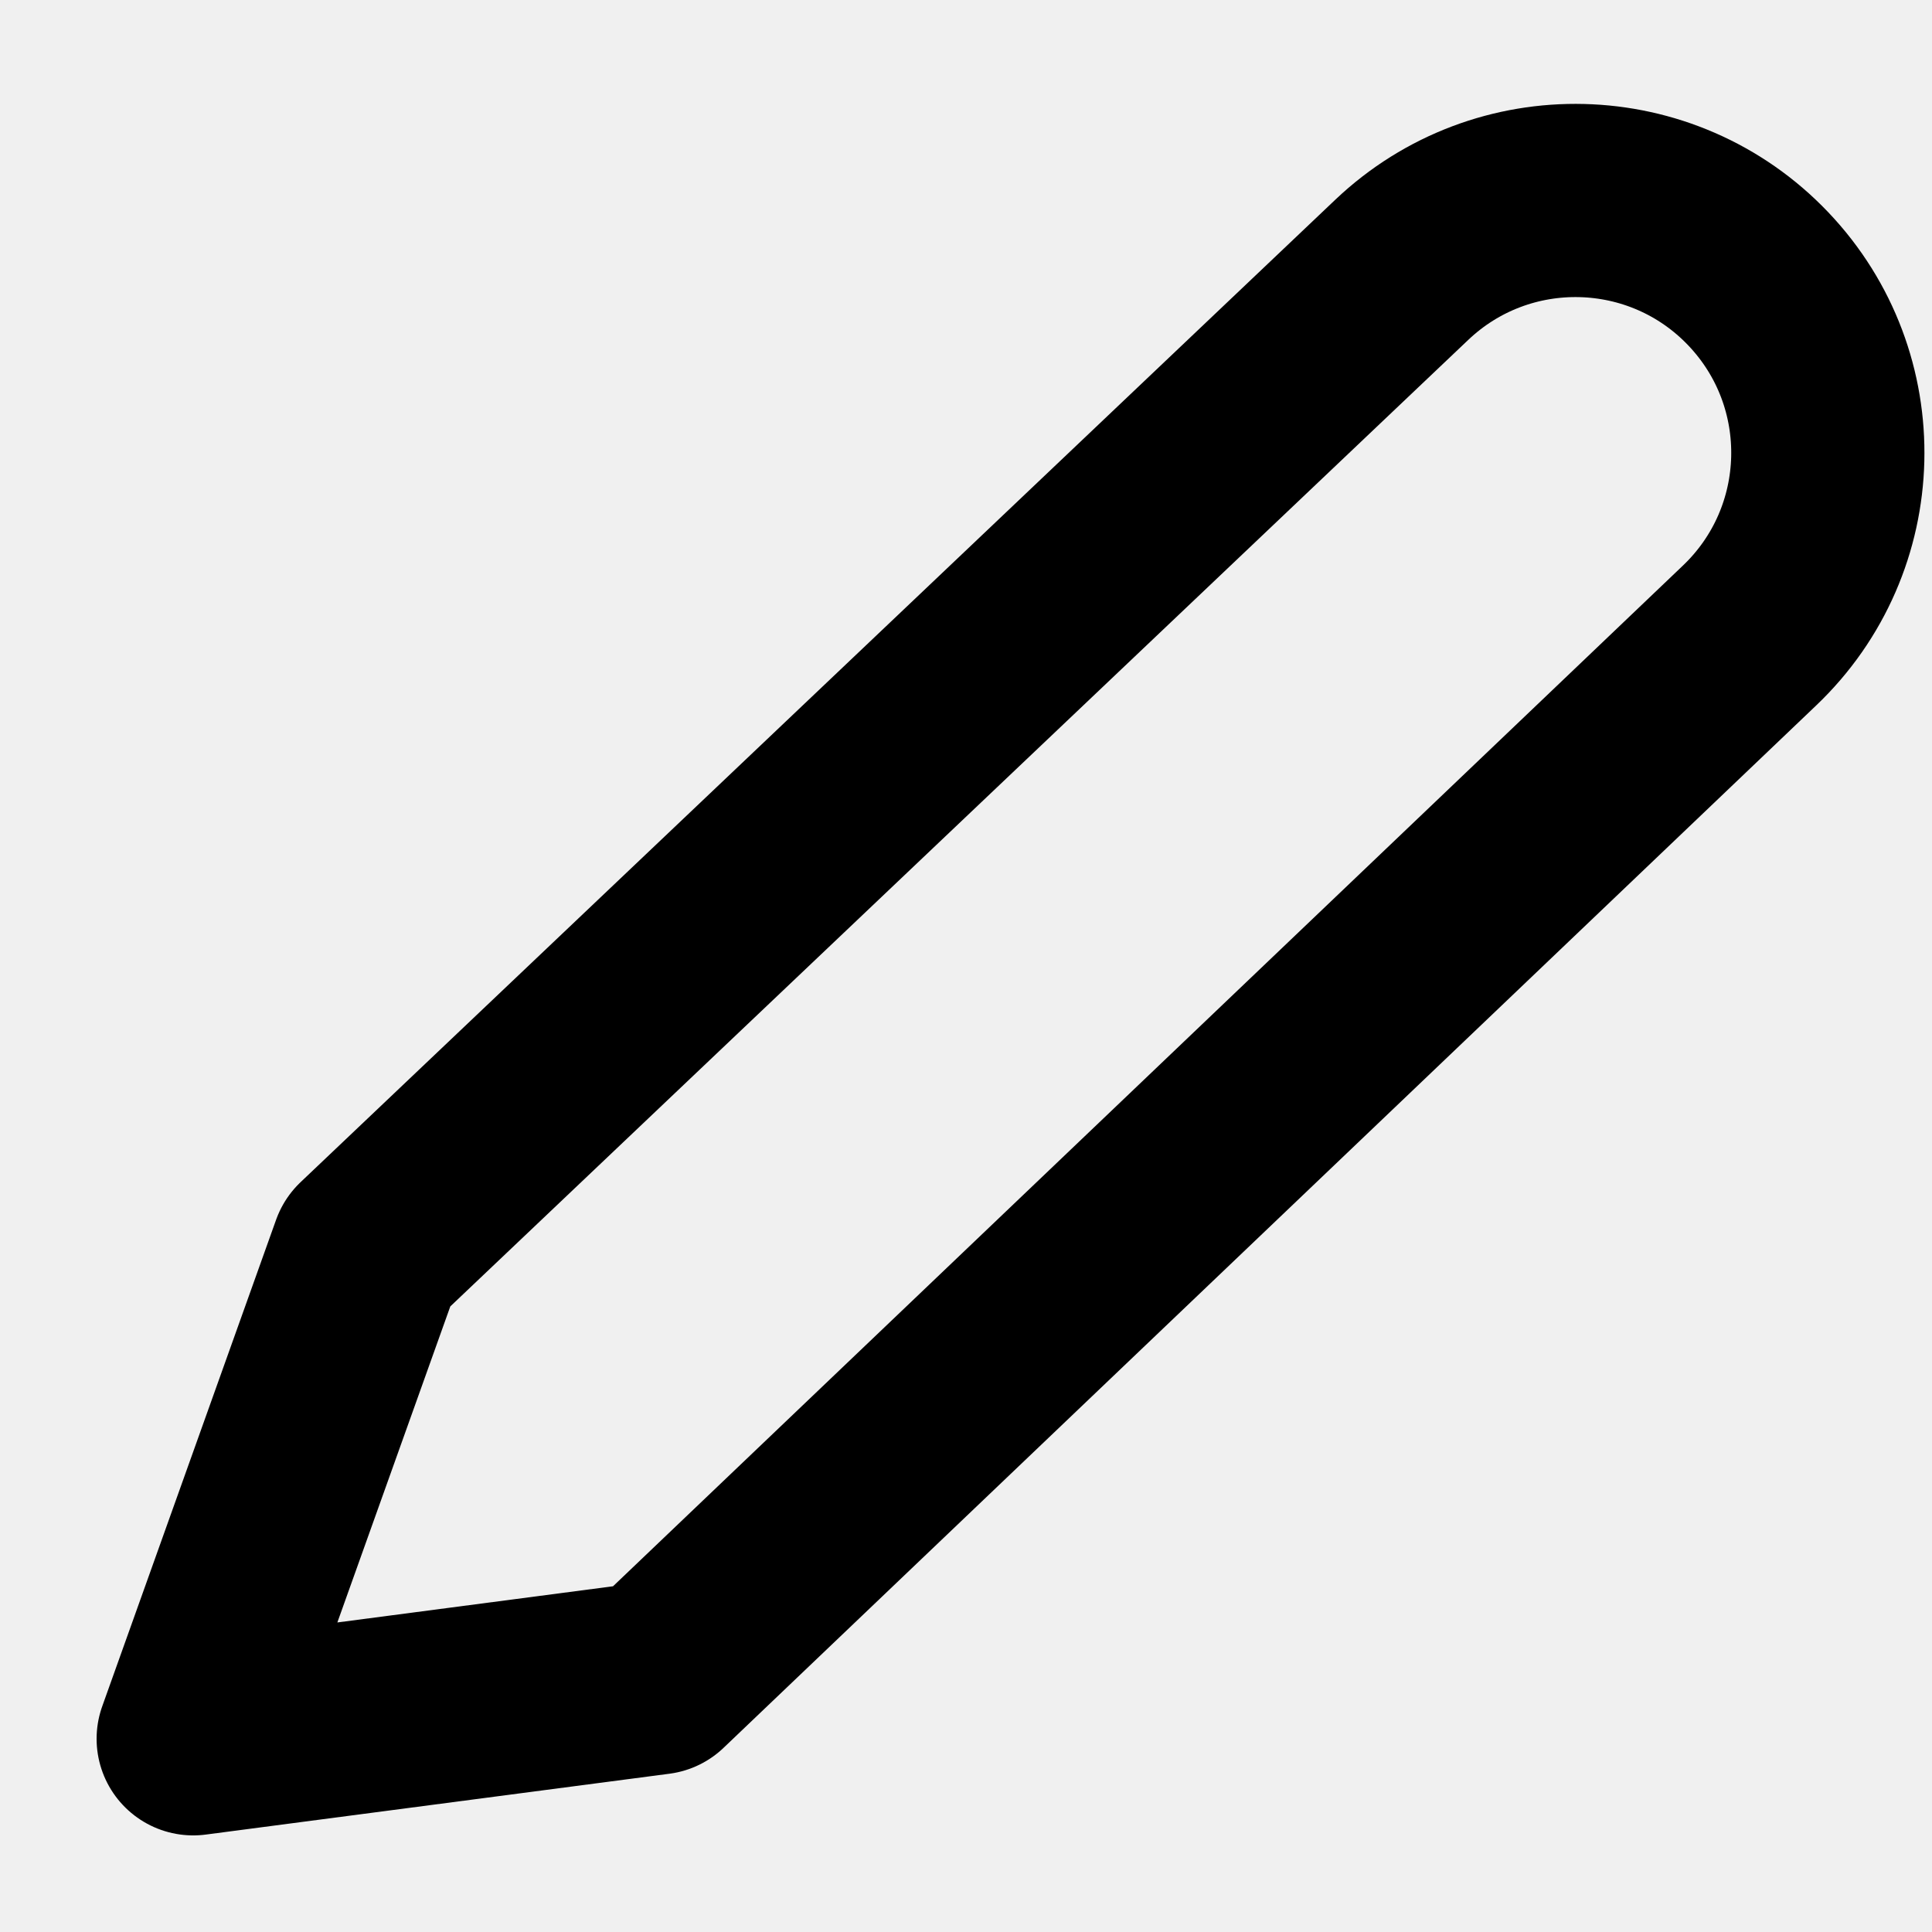
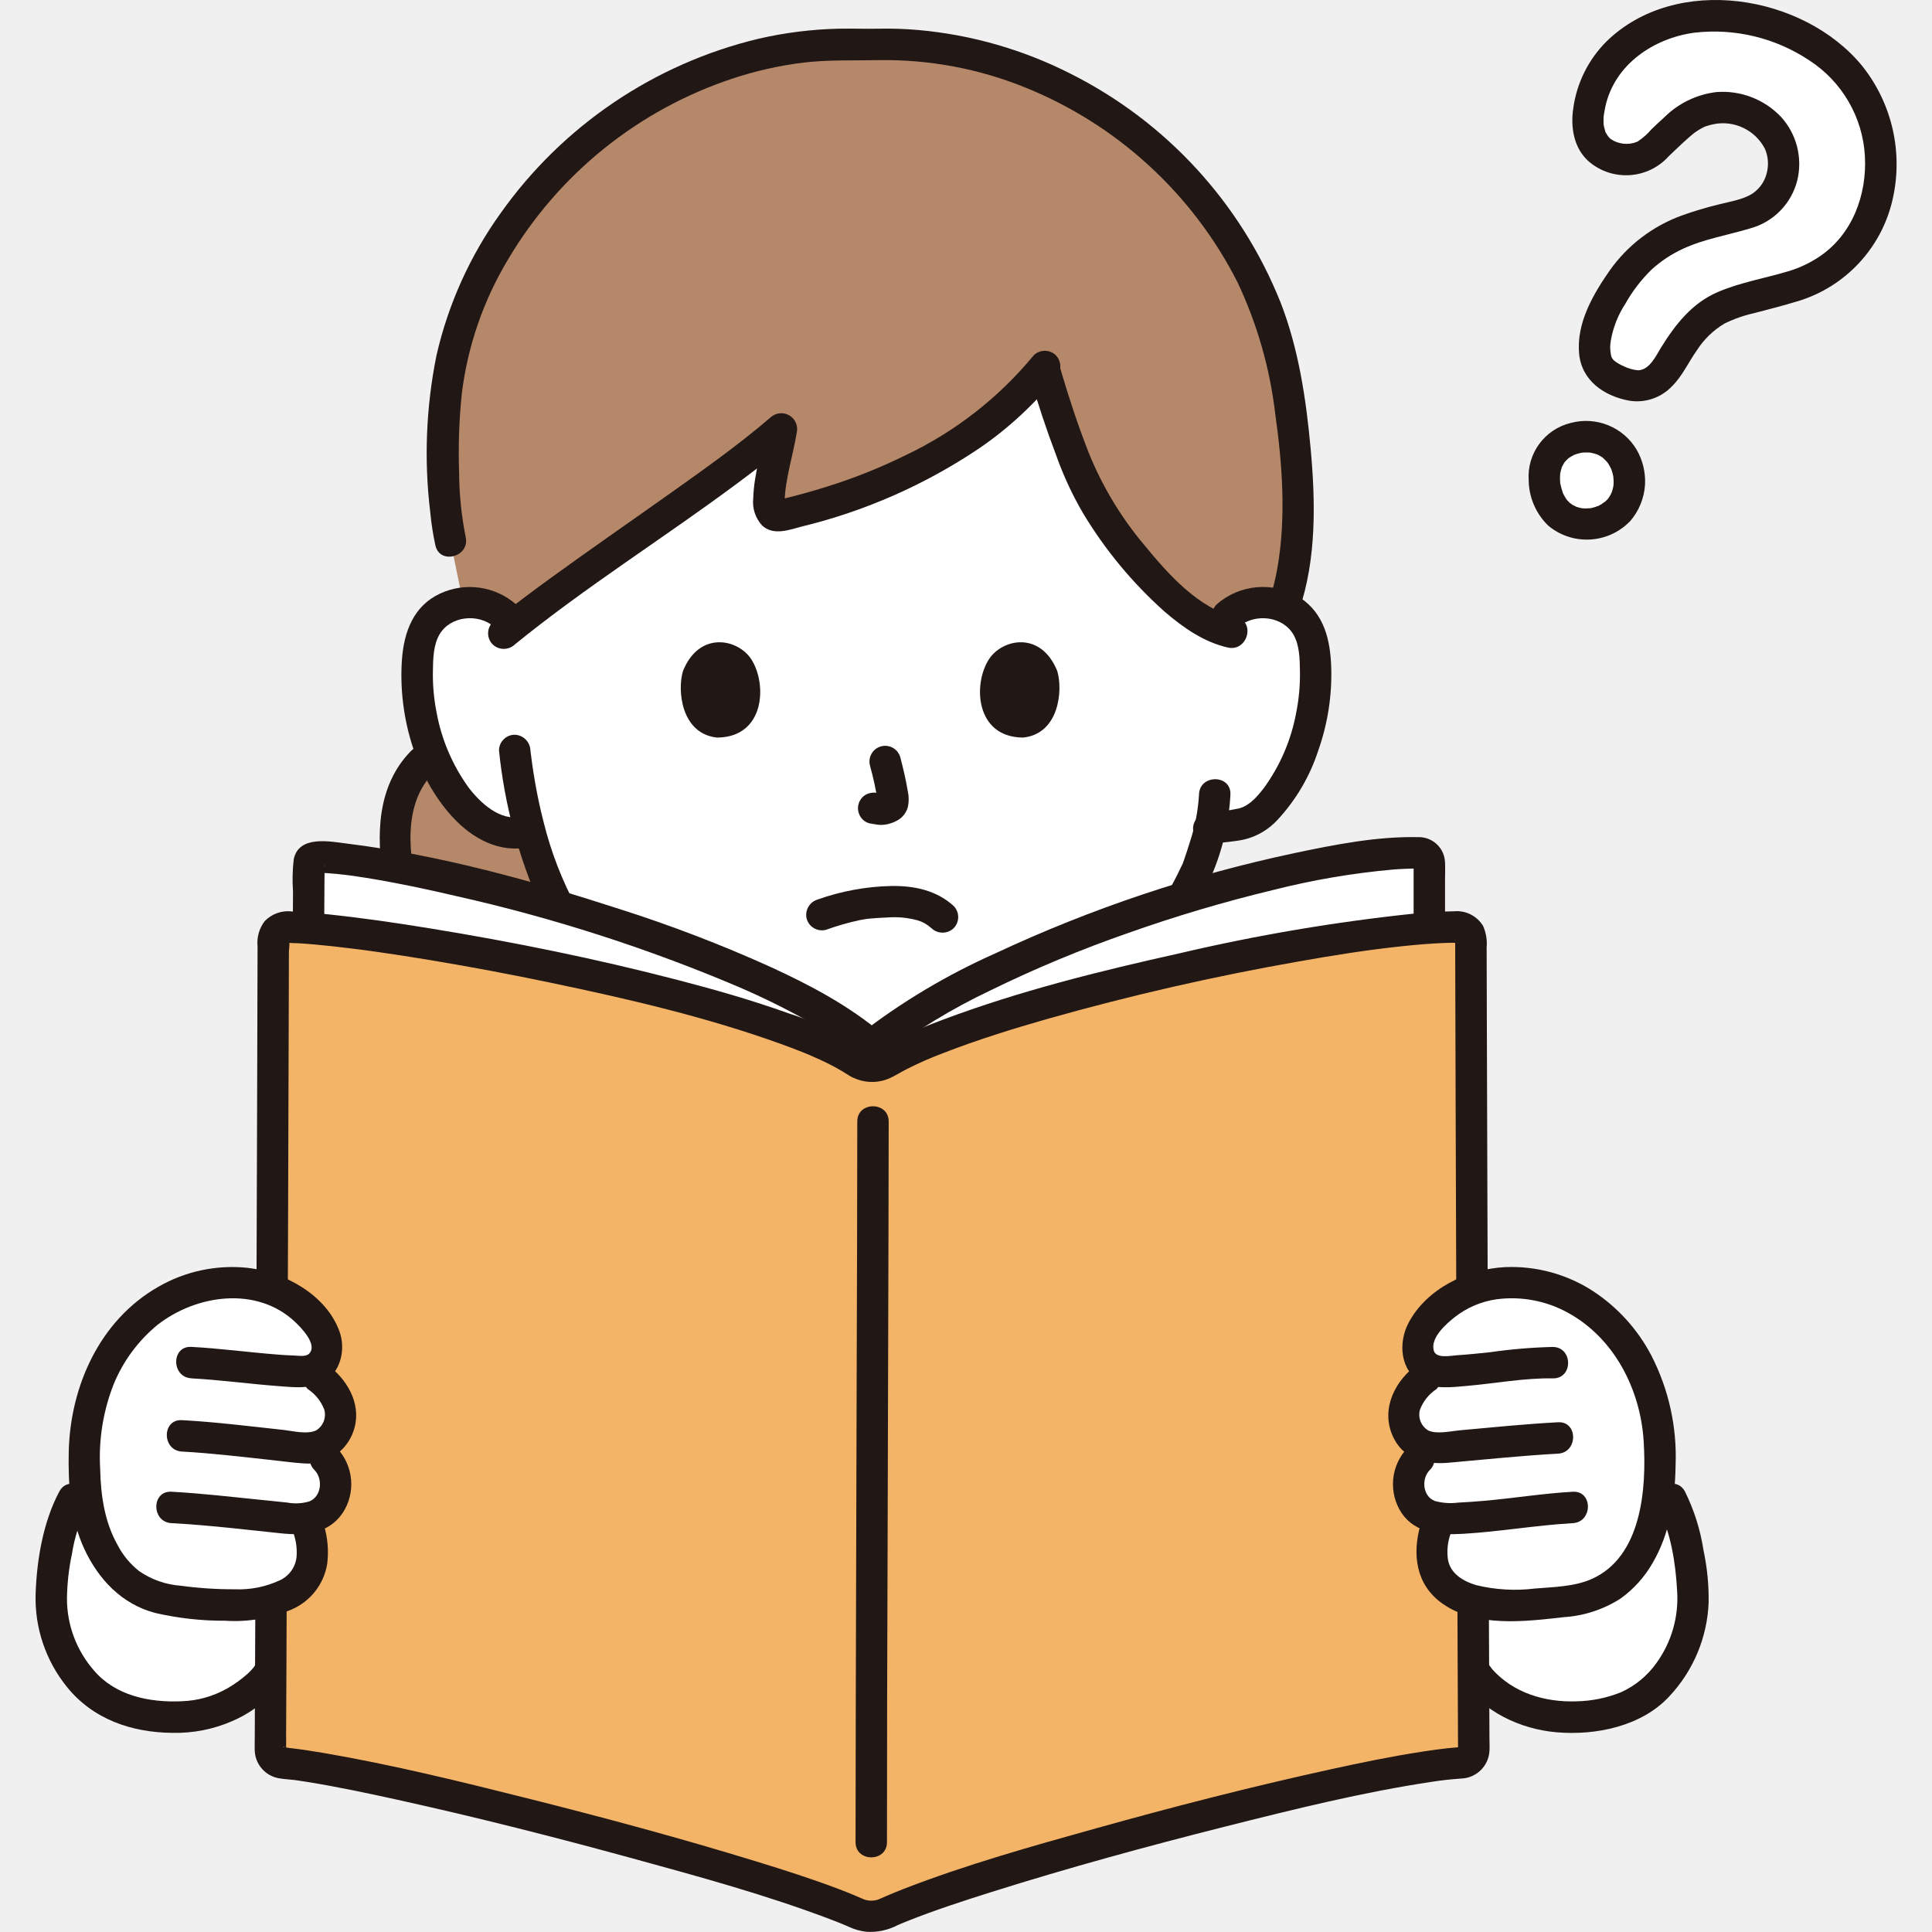
- <svg xmlns="http://www.w3.org/2000/svg" width="800px" height="800px" viewBox="0 0 20 20" fill="none">
-   <path stroke="#000000" stroke-linecap="round" stroke-linejoin="round" stroke-width="2" d="M3.8 12.963L2 18l4.8-.63L18.11 6.58a2.612 2.612 0 00-3.601-3.785L3.8 12.963z" />
+ <svg xmlns="http://www.w3.org/2000/svg" width="800px" height="800px" viewBox="-5.43 0 295.171 295.171">
+   <defs>
+     <style>.a{fill:#ffffff;}.b{fill:#b5886a;}.c{fill:#211715;}.d{fill:#f4b467;}</style>
+   </defs>
+   <path class="a" d="M113.95,165.986c-10.294-1.459-19.747-8.015-27.549-17.353a56.387,56.387,0,0,1-10.908-21.7l-.615.153c-3.282.821-5.866-.831-7.695-2.29a20.917,20.917,0,0,1-5.409-7.1,32.912,32.912,0,0,1-3.356-17.446,10.979,10.979,0,0,1,1.15-4.418,7.765,7.765,0,0,1,5.585-3.713,8.226,8.226,0,0,1,6.582,1.926s4.321-43.035,54.4-43.035S182.14,94.05,182.14,94.05a8.226,8.226,0,0,1,6.582-1.926,7.765,7.765,0,0,1,5.585,3.713,10.979,10.979,0,0,1,1.15,4.418A32.912,32.912,0,0,1,192.1,117.7a20.917,20.917,0,0,1-5.409,7.1c-1.787,1.425-4.92,1.425-7.283,1.764-.576,2.453-1.342,4.586-1.686,5.631-2.125,5.768-15.341,28.21-31,31.69Z" />
+   <path class="b" d="M55.839,121.725q.228-.7.525-1.377a12.394,12.394,0,0,1,4.267-5.21q.516,1.3,1.143,2.563a20.917,20.917,0,0,0,5.409,7.1c1.829,1.459,4.413,3.111,7.695,2.29,0,0,.215-.053.614-.156a56.387,56.387,0,0,0,10.909,21.7q1.746,2.09,3.6,3.986c-2.035,5.774-7.226,11.336-12.5,14.507-4.122,2.477-8.365,4.115-13.512,3.5-.931-.111-1.909-.168-2.343-1-.626-1.2,1.34-3.4,2.458-5.554,1.327-2.552.529-6.68-.417-9.4a60.707,60.707,0,0,0-3.843-7.714,44.584,44.584,0,0,1-4.658-15.2A23.584,23.584,0,0,1,55.839,121.725Z" />
+   <path class="b" d="M191.642,62.107c1.428,9.757,2.233,23.436-1.555,32.173a6.908,6.908,0,0,0-1.365-.342,8.13,8.13,0,0,0-7.038,2.378c-8.189-2.6-17-14.694-20.179-20.129-2.345-4.015-5.536-13.2-7.468-20-9.162,11.519-24.316,18.9-40.127,22.563-3.787.918-.781-8.012.065-13.262C104.134,73.947,84.111,86.817,72.987,95.6a7.834,7.834,0,0,0-7.661-3.5C64.393,87.536,63.4,82.7,63.4,82.7c-1.409-6.087-1.6-19.133-.045-26.758C69.08,27.666,97.335,5.225,126.966,6.864c29.63-1.639,57.885,20.8,63.606,49.073C190.928,57.693,191.3,59.789,191.642,62.107Z" />
+   <path class="c" d="M57.361,114.737c-5.23,5.315-5.347,13-4.166,19.92a46.54,46.54,0,0,0,3.21,10.625c1.362,3.155,3.333,6.014,4.647,9.183.947,2.286,1.956,5.617,1.1,8.065-.888,2.541-3.834,4.751-2.824,7.735,1.164,3.436,6.422,3.08,9.266,2.717a25.088,25.088,0,0,0,9.051-3.166,32.417,32.417,0,0,0,14.616-16.41,2.421,2.421,0,0,0-1.676-2.952,2.454,2.454,0,0,0-2.953,1.676c-1.919,5.131-6.113,9.592-10.679,12.509a24.294,24.294,0,0,1-7.232,3.286,14.957,14.957,0,0,1-3.794.428,13.861,13.861,0,0,1-1.942-.127c.05.008-.767-.092-.72-.144a.915.915,0,0,1,.615.972q-.028.548.081,0A33.259,33.259,0,0,0,65.774,166a10.054,10.054,0,0,0,1.365-4.179A18.57,18.57,0,0,0,66,154.038a65.686,65.686,0,0,0-4.086-8.288,41.89,41.89,0,0,1-3.327-8.8c-1.544-6-2.608-13.967,2.169-18.822,2.169-2.2-1.223-5.6-3.394-3.394Z" />
+   <path class="c" d="M183.837,95.747c2.466-2.106,6.779-1.634,8.4,1.3.886,1.608.907,3.654.937,5.444a29.547,29.547,0,0,1-.589,6.487,28.205,28.205,0,0,1-4.858,11.329c-.977,1.282-2.171,2.722-3.773,3.178a40.7,40.7,0,0,1-5.348.789,2.416,2.416,0,0,0-1.677,2.952,2.464,2.464,0,0,0,2.953,1.677c1.666-.241,3.363-.295,5-.7a10.169,10.169,0,0,0,4.884-2.961A28.566,28.566,0,0,0,196,114.588a34.873,34.873,0,0,0,1.957-12.544c-.127-4.222-1.04-8.259-4.757-10.729a10.684,10.684,0,0,0-12.761,1.038,2.42,2.42,0,0,0,0,3.394,2.45,2.45,0,0,0,3.394,0Z" />
+   <path class="c" d="M177.758,121.365a28.381,28.381,0,0,1-1.412,7.324c-.255.835-.53,1.664-.811,2.491-.068.2-.138.4-.208.594-.254.721.119-.224-.092.23a64.631,64.631,0,0,1-3.691,6.808,67.459,67.459,0,0,1-14.677,17.222,27.062,27.062,0,0,1-10.783,5.537c-3.009.691-1.736,5.32,1.276,4.628,8.213-1.887,15.043-7.907,20.4-14.134a74.159,74.159,0,0,0,11.462-17.293,36.094,36.094,0,0,0,3.333-13.407c.1-3.09-4.7-3.086-4.8,0Z" />
+   <path class="c" d="M73.432,92.353A10.757,10.757,0,0,0,61.8,90.688c-4.046,1.884-5.5,5.824-5.815,10.014-.62,8.357,1.955,17.832,7.7,24.094,3.057,3.334,7.234,5.62,11.835,4.609,3.016-.663,1.74-5.292-1.276-4.629-3.259.716-6.273-2.083-8.09-4.468a28.308,28.308,0,0,1-4.9-11.55,29.532,29.532,0,0,1-.545-6.266c.03-1.839.059-3.97,1.027-5.594,1.678-2.818,5.9-3.212,8.308-1.151a2.463,2.463,0,0,0,3.394,0,2.421,2.421,0,0,0,0-3.394Z" />
+   <path class="c" d="M70.806,114.657a78.036,78.036,0,0,0,6.365,23.86,58.211,58.211,0,0,0,20.859,23.82,38.9,38.9,0,0,0,15.282,5.963,2.479,2.479,0,0,0,2.953-1.676,2.418,2.418,0,0,0-1.677-2.952c-9.324-1.378-17.261-6.792-23.635-13.523a55.291,55.291,0,0,1-13.335-24.57q-.778-3.027-1.308-6.111-.243-1.4-.441-2.8c-.1-.678-.144-1.04-.263-2.015a2.475,2.475,0,0,0-2.4-2.4,2.415,2.415,0,0,0-2.4,2.4Z" />
+   <path class="c" d="M65.72,82.052a51.64,51.64,0,0,1-1.01-9.911,87.715,87.715,0,0,1,.42-12.053,52.086,52.086,0,0,1,7.011-20.367,62.787,62.787,0,0,1,34.334-27.713,56.349,56.349,0,0,1,10.812-2.442c3.891-.457,7.762-.3,11.664-.38a57.187,57.187,0,0,1,22.181,4.149,62.662,62.662,0,0,1,32.5,29.78,64.632,64.632,0,0,1,5.776,20.172c1.083,7.652,1.667,15.782.331,23.437a34.38,34.38,0,0,1-1.354,5.328c-1.011,2.926,3.624,4.183,4.628,1.276,2.72-7.872,2.542-16.718,1.786-24.907-.692-7.505-1.832-15.137-4.576-22.193a66.841,66.841,0,0,0-32.057-34.949,63.934,63.934,0,0,0-23.3-6.694,55.869,55.869,0,0,0-6.1-.2c-2.045.046-4.084-.046-6.129,0a60.921,60.921,0,0,0-12.134,1.523A67.593,67.593,0,0,0,71.052,32.574a60.283,60.283,0,0,0-9.791,21.7A75.193,75.193,0,0,0,60.3,78.241a44.111,44.111,0,0,0,.788,5.087c.68,3.012,5.309,1.737,4.628-1.276Z" />
+   <path class="c" d="M151.958,57.646c1.161,3.973,2.453,7.913,3.925,11.782a52.141,52.141,0,0,0,4.111,8.905A64.907,64.907,0,0,0,172.5,93.447c2.8,2.411,6,4.664,9.662,5.483,3.009.673,4.294-3.953,1.276-4.628-5.7-1.275-10.418-6.612-14.038-11.025a52.336,52.336,0,0,1-8.539-14.213c-1.625-4.159-3.024-8.409-4.277-12.694-.865-2.959-5.5-1.7-4.628,1.276Z" />
+   <path class="c" d="M152.5,54.285a56.964,56.964,0,0,1-19.607,15.28,83.147,83.147,0,0,1-12.076,4.813q-3.24,1.02-6.543,1.817c-.266.064-.537.116-.8.19-.529.148.208.1-.006.024a2.142,2.142,0,0,1,.949.56c-.006-.008.222.388.091.152a1.391,1.391,0,0,1-.078-.348c.116.579.013-.061.016-.179.083-3.37,1.259-6.94,1.845-10.472a2.422,2.422,0,0,0-4.011-2.335C107.335,68.024,102,71.8,96.692,75.563c-6.044,4.293-12.149,8.5-18.145,12.863-2.95,2.147-5.877,4.332-8.708,6.635a2.417,2.417,0,0,0,0,3.394,2.455,2.455,0,0,0,3.394,0C84.056,89.647,96,82.191,107.2,73.854c2.883-2.146,5.744-4.333,8.474-6.673l-4.011-2.335c-.622,3.745-1.907,7.469-2.013,11.286a5.276,5.276,0,0,0,1.377,4.175c1.743,1.586,4.144.628,6.122.116A84.017,84.017,0,0,0,144.167,68.5a54.96,54.96,0,0,0,11.726-10.816,2.475,2.475,0,0,0,0-3.394,2.417,2.417,0,0,0-3.394,0Z" />
+   <path class="a" d="M268.625,43.7c-4.815,1.487-8.23,2.032-10.69,3.118a12.464,12.464,0,0,0-5.25,4.206,41.9,41.9,0,0,0-3.029,4.565c-1.162,2.009-3.422,3.942-6.021,3.212-3.63-1.019-5.224-2.275-5.44-5.082-.071-4.785,2.277-8.243,5.292-12.48,5.745-6.479,11.727-6.759,18.175-8.76,5.106-1.527,6.577-7.4,4.512-11.171-1.831-3.768-6.9-5.576-10.421-4.652-3.069.635-4.418,2.2-8.951,6.488a5.86,5.86,0,0,1-4.423,1.174c-5.13-.545-5.534-5.123-5.1-7.3.8-5.763,4.123-10.023,10.087-12.76C258.3-.761,275.994,4.815,280.543,17.3,284.218,27.381,280.633,39.994,268.625,43.7Z" />
+   <path class="a" d="M241.888,77.96a6.851,6.851,0,0,1-8.108,1.347,6.689,6.689,0,0,1-3-4.138c-.123-.453-.99-3.856,1.21-6.337a6.788,6.788,0,0,1,8.767-.92A7.029,7.029,0,0,1,241.888,77.96Z" />
+   <path class="c" d="M267.987,41.385c-3.646,1.113-7.513,1.738-11.022,3.256-3.9,1.689-6.445,4.942-8.631,8.476-.766,1.24-1.722,3.377-3.463,3.458a5.993,5.993,0,0,1-2.191-.605,6.663,6.663,0,0,1-1.439-.824,1.437,1.437,0,0,1-.553-.954,5.668,5.668,0,0,1,0-2.257,15,15,0,0,1,2.214-5.547,23.184,23.184,0,0,1,4.013-5.218A18.756,18.756,0,0,1,251.721,38c3.234-1.5,6.834-2.073,10.228-3.1a10.18,10.18,0,0,0,7.214-7.355,10.679,10.679,0,0,0-2.493-9.691,12.289,12.289,0,0,0-9.908-3.784,13.6,13.6,0,0,0-7.927,3.857c-.662.594-1.305,1.209-1.949,1.822a9.694,9.694,0,0,1-2.162,1.9,4.307,4.307,0,0,1-4.047-.394,2.66,2.66,0,0,1-.7-.874c-.257-.428-.064-.049-.171-.387a7.3,7.3,0,0,1-.239-.986c-.064-.381.027.366.008-.009-.008-.14-.018-.279-.021-.419-.006-.232.005-.463.014-.7,0-.123.022-.246.034-.368-.006.059-.079.552-.007.137.078-.452.141-.905.239-1.354,1.426-6.522,7.477-10.479,13.6-11.3a26.224,26.224,0,0,1,17.538,4.214,18.67,18.67,0,0,1,8.519,14.652c.322,5.888-1.9,12-7.031,15.4a17.7,17.7,0,0,1-4.468,2.121c-2.933.932-1.68,5.568,1.276,4.629a21.113,21.113,0,0,0,14.445-15.5,24.063,24.063,0,0,0-4.617-20.41C270.12-.9,250.6-4.032,240.005,6.339a17.852,17.852,0,0,0-5.071,10.2c-.439,2.91.072,6.145,2.418,8.171a8.757,8.757,0,0,0,12.163-.836c.744-.708,1.484-1.422,2.239-2.118.305-.282.612-.561.926-.833.256-.222.616-.52.659-.551a10.182,10.182,0,0,1,1.569-.965c.34-.17-.322.117.035-.02.139-.054.28-.1.422-.149.338-.109.68-.189,1.026-.268a7.218,7.218,0,0,1,7.838,3.793,5.711,5.711,0,0,1,.306,3.507,5.291,5.291,0,0,1-2.175,3.27c-1.471.966-3.468,1.244-5.151,1.682a54.283,54.283,0,0,0-5.7,1.706,23.169,23.169,0,0,0-11,8.385c-2.553,3.663-5.107,8.046-4.684,12.7.376,4.146,3.863,6.544,7.751,7.217A7.384,7.384,0,0,0,250.031,59c1.566-1.549,2.5-3.651,3.758-5.436a12.767,12.767,0,0,1,4.272-4.145,20.844,20.844,0,0,1,4.637-1.611c2.2-.577,4.393-1.134,6.565-1.8C272.209,45.114,270.953,40.48,267.987,41.385Z" />
+   <path class="c" d="M240.191,76.263c-.122.123-.246.245-.375.36-.064.057-.132.11-.195.167-.194.179.134-.115.153-.115-.09,0-.393.267-.485.324q-.246.149-.5.278c-.073.036-.148.068-.22.105-.234.119.192-.085.2-.085a1.963,1.963,0,0,0-.454.158c-.176.055-.355.1-.536.143-.077.017-.155.031-.232.048-.322.073.053-.013.174-.013-.308,0-.617.054-.928.05-.178,0-.356-.025-.534-.029-.258,0,.255.038.261.041a1.147,1.147,0,0,0-.3-.051,6.3,6.3,0,0,1-.864-.233c-.07-.024-.138-.055-.208-.076-.238-.072.229.087.234.1-.032-.076-.457-.234-.542-.285-.1-.061-.315-.272-.425-.283.022,0,.343.3.165.12-.056-.056-.121-.105-.18-.159-.113-.106-.223-.218-.328-.332-.027-.03-.188-.23-.2-.228.04-.008.311.442.108.138-.151-.227-.3-.452-.433-.692-.06-.109-.117-.22-.171-.332-.247-.51.133.379.016.06a10.618,10.618,0,0,1-.457-1.65c-.091-.475.053.584.025.195-.008-.112-.022-.224-.03-.337q-.03-.409-.019-.82c0-.161.019-.321.027-.482.021-.433-.1.5-.011.063a8.421,8.421,0,0,1,.242-.966c.176-.525-.165.278.03-.1.077-.15.151-.3.237-.444a2.827,2.827,0,0,1,.286-.435c.02.007-.3.341-.1.134.075-.076.143-.161.217-.239q.16-.166.333-.319c.437-.387-.292.177.055-.052a7.941,7.941,0,0,1,.859-.5,1.663,1.663,0,0,0,.209-.1s-.463.172-.217.1c.172-.052.339-.12.512-.171q.224-.065.45-.114c.1-.023.684-.12.292-.062s.125,0,.222-.007c.181-.009.362-.012.544-.008.155,0,.31.017.465.027.41.026-.495-.094.055.013a6.731,6.731,0,0,1,.9.242c.56.194-.3-.169.076.023.163.083.326.165.483.258.136.08.262.176.4.256.221.13-.184-.141-.191-.155.022.046.129.1.167.139.251.231.469.488.712.723.172.167-.147-.182-.149-.2.006.061.134.185.17.238.1.142.187.288.273.436.1.169.167.361.273.524.13.2-.093-.212-.093-.234a1.092,1.092,0,0,0,.107.278,7.473,7.473,0,0,1,.286,1.005c.02.1.036.2.055.3.071.356-.059-.128-.024-.191-.049.089.032.417.036.526.006.176,0,.353,0,.529,0,.11-.072.679-.009.284s-.05.243-.075.354c-.04.173-.086.345-.14.515-.031.1-.237.633-.094.29s-.1.182-.146.274c-.1.186-.216.361-.328.54-.051.08-.115.278,0,.017.122-.279-.039.043-.118.136a2.4,2.4,0,1,0,3.394,3.394A9.393,9.393,0,0,0,245.9,74a9.688,9.688,0,0,0-1.287-5.306,9,9,0,0,0-10.064-4.076,8.431,8.431,0,0,0-6.426,8.786,9.8,9.8,0,0,0,3.006,6.919,9.188,9.188,0,0,0,12.461-.67,2.4,2.4,0,0,0-3.394-3.394Z" />
+   <path class="a" d="M216.17,242.706c-1.37,4.38,3.055,12.709,5.328,14.681a17.944,17.944,0,0,0,12.482,4.952c4.889.093,10.7-1.122,14.173-5.14,2.92-3.381,4.351-5.728,5.024-11.86.312-2.842-.842-11.847-3.255-16.249" />
+   <path class="a" d="M212.31,130.551a1.626,1.626,0,0,0-.9-.267c-19.945,0-64.812,14.085-83.72,29.383-17.9-15.277-71.947-28.736-84.856-28.736a1.025,1.025,0,0,0-1.07.995c-.012,1.532-.043,6.576-.05,9.887,18.92,1.493,70.245,11.327,83.914,20.488a4.238,4.238,0,0,0,4.148.138c14.22-8.5,62.415-19.2,83.179-20.638,0-3.6,0-7.226,0-7.226v-2.843A1.4,1.4,0,0,0,212.31,130.551Z" />
+   <path class="a" d="M39.456,242.706c1.37,4.38-3.055,12.709-5.328,14.681a17.942,17.942,0,0,1-12.481,4.952c-4.89.093-10.7-1.122-14.173-5.14-2.92-3.381-4.352-5.728-5.025-11.86-.312-2.842.842-11.847,3.255-16.249" />
+   <path class="c" d="M37.142,243.344a5.5,5.5,0,0,1,.127,2.215,16.185,16.185,0,0,1-.885,3.372,23.46,23.46,0,0,1-2.829,5.467,3.219,3.219,0,0,1-.481.633,8.89,8.89,0,0,1-.643.659,18.11,18.11,0,0,1-3.247,2.325,15.137,15.137,0,0,1-6.93,1.905c-4.847.207-10.009-.838-13.294-4.663A16.674,16.674,0,0,1,4.8,244.227a35.128,35.128,0,0,1,.759-6.809A25.872,25.872,0,0,1,7.776,230.3c1.453-2.725-2.689-5.153-4.144-2.423C1.161,232.512.182,238.331.011,243.536A21.518,21.518,0,0,0,4.773,257.7c3.988,4.977,9.932,7.006,16.186,7.046a21.653,21.653,0,0,0,9.066-1.785,18.864,18.864,0,0,0,6.58-4.7,26.089,26.089,0,0,0,4.177-7.438c1.051-2.712,1.808-5.882.988-8.756-.846-2.965-5.479-1.705-4.628,1.276Z" />
+   <path class="c" d="M213.856,242.068a13.357,13.357,0,0,0,.65,7.83,27.991,27.991,0,0,0,3.42,6.922c3.255,4.677,8.883,7.362,14.464,7.839,6,.511,12.979-.908,17.214-5.487a22.209,22.209,0,0,0,6.011-14.341,35.772,35.772,0,0,0-.789-8.008A30.579,30.579,0,0,0,252,227.879c-1.454-2.727-5.6-.3-4.145,2.423,1.965,3.684,2.723,8.521,2.943,12.731a16.842,16.842,0,0,1-3.158,11.047,13.5,13.5,0,0,1-5.373,4.445,19.2,19.2,0,0,1-6.9,1.405c-4.742.157-9.556-1.261-12.812-4.9a21.344,21.344,0,0,1-3.08-5.483,19.5,19.5,0,0,1-1.039-3.54,5.929,5.929,0,0,1,.05-2.664c.849-2.976-3.781-4.246-4.628-1.276Z" />
+   <path class="d" d="M125.625,162.3c-14.593-9.78-72.1-20.327-87.286-20.674a1.965,1.965,0,0,0-2.015,1.966c-.034,18.082-.338,106.275-.442,123.784a1.989,1.989,0,0,0,1.782,1.961c14.257,1.188,74.379,16.755,87.984,23.049a5.578,5.578,0,0,0,4.147-.014c13.567-6.39,73.282-22.264,88.124-23.053a1.967,1.967,0,0,0,1.825-1.955c-.1-17.545-.407-105.774-.442-123.8a1.928,1.928,0,0,0-1.92-1.929c-17.255-.124-72.25,11.615-87.609,20.8A4.238,4.238,0,0,1,125.625,162.3Z" />
+   <path class="c" d="M44.109,140.793c0-2.727.036-5.454.05-8.18a2.442,2.442,0,0,0,0-.573c.352,1.225-2.017,1.141-.854,1.3.388.052.8.029,1.192.054,1.016.064,2.029.17,3.039.293.242.029.483.06.725.092-.639-.083.252.036.4.057q.959.138,1.915.292,2.067.333,4.122.727c3.145.6,6.274,1.275,9.39,2.006a250.918,250.918,0,0,1,43.528,14.008,114.973,114.973,0,0,1,10.429,5.156c1.53.866,3.035,1.779,4.493,2.761a33.924,33.924,0,0,1,3.447,2.582,2.491,2.491,0,0,0,3.395,0,92.269,92.269,0,0,1,16.492-10.046,189.253,189.253,0,0,1,21.046-8.773,220.827,220.827,0,0,1,22.135-6.568,116.4,116.4,0,0,1,18.4-3.137c.735-.054,1.471-.1,2.207-.123.331-.012.661-.021.992-.027.142,0,.287.007.429,0,.574-.051.082.091-.038-.092-.414-.627-.5-1.214-.5-.342v8.542c0,3.088,4.8,3.093,4.8,0v-6.338c0-.885.046-1.783,0-2.666a4,4,0,0,0-4.152-3.9c-6.234-.132-12.656,1.137-18.727,2.412a211.125,211.125,0,0,0-45.832,15.347A100.427,100.427,0,0,0,125.99,157.97h3.395c-5.1-4.329-11.11-7.5-17.163-10.273A211.7,211.7,0,0,0,89.276,138.9c-13.482-4.375-27.462-8.245-41.559-10-2.75-.342-7.5-1.346-8.27,2.383a26.115,26.115,0,0,0-.111,4.893c-.01,1.537-.025,3.074-.027,4.612,0,3.088,4.8,3.093,4.8,0Z" />
+   <path class="c" d="M126.836,160.229a54.4,54.4,0,0,0-11.853-5.436c-5.5-1.972-11.135-3.58-16.79-5.051-12.488-3.249-25.168-5.83-37.9-7.9-5.193-.845-10.406-1.611-15.639-2.155-1.8-.187-3.613-.35-5.425-.428a4.953,4.953,0,0,0-4.208,1.462,5.417,5.417,0,0,0-1.1,3.856q-.025,12.078-.069,24.156-.057,17.885-.12,35.77-.063,18.017-.132,36.033-.05,12.473-.108,24.945c0,.582-.028,1.167-.01,1.748a4.466,4.466,0,0,0,3.543,4.426c.836.166,1.726.195,2.574.3.405.049-.566-.083.1.014l.544.079q.7.1,1.406.218c4.584.744,9.134,1.707,13.668,2.707,12.074,2.664,24.068,5.712,35.991,8.981,10.112,2.772,20.317,5.556,30.13,9.28q.573.217,1.142.443.285.113.568.228c.109.044.753.314.381.156-.325-.138.5.22.684.3a8.713,8.713,0,0,0,2.764.78,9.064,9.064,0,0,0,4.723-1.01c.145-.065.292-.127.437-.192l.261-.112c.285-.123-.462.192-.169.072.387-.158.773-.317,1.161-.47,4.15-1.643,8.406-3.026,12.661-4.367,11.789-3.716,23.728-6.976,35.713-10,10.475-2.638,21.047-5.271,31.741-6.865q.309-.046.619-.09c.237-.034.772-.1.21-.032.423-.055.846-.108,1.27-.156.73-.082,1.462-.13,2.193-.194a4.47,4.47,0,0,0,4.332-4.2c.039-.624.007-1.258,0-1.883q-.027-5.138-.048-10.273-.069-15.9-.125-31.8-.068-18.593-.13-37.187-.052-15.775-.1-31.552-.013-5.031-.026-10.06a6.72,6.72,0,0,0-.545-3.308,4.694,4.694,0,0,0-4.487-2.232c-2,.02-4,.163-6,.345a288.376,288.376,0,0,0-35.918,6.079c-12.218,2.71-24.5,5.76-36.232,10.178-2.19.826-4.365,1.709-6.485,2.7-.863.4-1.717.829-2.552,1.289-.894.493-1.646,1-2.655.4-2.661-1.584-5.078,2.565-2.423,4.145a6.667,6.667,0,0,0,6.005.405c.919-.405,1.775-.966,2.673-1.421a55.418,55.418,0,0,1,5.6-2.46c5.251-2.043,10.645-3.717,16.061-5.261a384.257,384.257,0,0,1,38.139-8.719c5.522-.98,10.681-1.8,16.006-2.356,2.106-.223,4.217-.405,6.333-.486q.64-.024,1.282-.034a4.389,4.389,0,0,0,.562,0c-.024,0,.309,0,.31,0-.056.18-.447-.3-.415-.288-.217-.062.023-.288-.064.024a1.892,1.892,0,0,0,0,.432q0,.466,0,.934.027,12.086.069,24.17.056,17.568.118,35.135.061,17.766.13,35.532.049,12.456.107,24.912,0,.927.01,1.852a2.537,2.537,0,0,0,0,.37c.071.419-.1.069.084-.013.5-.224.214-.166-.262-.129-1.8.14-3.6.395-5.388.669-4.688.72-9.34,1.683-13.972,2.7-11.994,2.624-23.9,5.685-35.721,8.986-9.881,2.758-19.851,5.547-29.425,9.262q-1.35.523-2.682,1.1c-.313.134-.627.268-.937.411-.1.048-.562.218-.181.091a3.542,3.542,0,0,1-1.135.2,3.479,3.479,0,0,1-1.137-.186c.306.1.024,0-.122-.059-.481-.2-.955-.414-1.436-.615q-1.109-.463-2.234-.89c-4.169-1.587-8.429-2.939-12.692-4.25-11.561-3.556-23.255-6.7-34.985-9.646-10.3-2.587-20.657-5.135-31.127-6.925-1.775-.3-3.557-.578-5.347-.775-.124-.014-.777-.164-.864-.086.446-.4.45.964.506.02.037-.618.007-1.248.01-1.868q.027-5.151.048-10.3.067-15.657.122-31.315.067-18.372.129-36.745.052-15.577.1-31.155.015-5.082.027-10.164c0-.3.189-1.566,0-1.774.329.37-.916.241.014.394a11.007,11.007,0,0,0,1.151.051c1.862.1,3.719.279,5.573.482q1.688.184,3.372.4l.809.1.546.072q.981.132,1.96.272,4.137.588,8.259,1.279,9.222,1.534,18.374,3.453c11.844,2.475,23.758,5.242,35.155,9.355q1.658.6,3.293,1.251.411.165.821.335a3.385,3.385,0,0,1,.319.135c.473.206.946.414,1.414.63a34.062,34.062,0,0,1,4.629,2.518C126.993,166.089,129.4,161.933,126.836,160.229Z" />
+   <path class="c" d="M125.545,171.335c0,12.548-.053,25.1-.089,37.646q-.075,25.824-.142,51.65-.024,10.407-.032,20.815c0,3.089,4.8,3.094,4.8,0q0-21.4.089-42.794.069-25.1.141-50.2.022-8.557.033-17.116c0-3.089-4.8-3.094-4.8,0Z" />
+   <path class="a" d="M12.951,204.9a21.783,21.783,0,0,1,5.2-5.076,20.623,20.623,0,0,1,11.308-3.847,16.789,16.789,0,0,1,8.142,1.667,15.969,15.969,0,0,1,4.591,3.477,8.312,8.312,0,0,1,2.165,3.69,4.04,4.04,0,0,1-1.13,3.956,3.032,3.032,0,0,1-1.412.628c.85.646,1.478,1.126,1.478,1.126,1.368,1.046,2.941,2.9,3.171,4.448a5.557,5.557,0,0,1-.883,4.35,4.55,4.55,0,0,1-3.163,1.809l1.9,1.764a5.567,5.567,0,0,1,.7,6.809,4.881,4.881,0,0,1-3.754,2.2l.492,1.776c.2.729,1.678,5.509-1.21,8.353a11.878,11.878,0,0,1-7.133,3,37.313,37.313,0,0,1-7.878-.03c-2.668-.279-5.45-.382-7.891-1.292a12.8,12.8,0,0,1-5.889-4.442,20.88,20.88,0,0,1-3.33-7.048,49.372,49.372,0,0,1-.9-6.256c-.127-4.411-.371-10.781,3.223-17.477A29.266,29.266,0,0,1,12.951,204.9Z" />
+   <path class="c" d="M23.8,210.586c4.51.243,8.991.865,13.494,1.2,2.123.158,4.582.434,6.536-.567,2.771-1.419,3.609-5.014,2.609-7.793-2.027-5.629-8.426-9.086-14.062-9.729a22.591,22.591,0,0,0-13.646,2.915C9.8,201.716,5.3,211.792,5.072,221.791c-.115,4.959.258,10.29,2.37,14.839,2.157,4.649,5.724,8.434,10.8,9.786a46.416,46.416,0,0,0,10.728,1.2,22.356,22.356,0,0,0,10.209-1.741,9.193,9.193,0,0,0,5.388-7,14.226,14.226,0,0,0-.507-5.838c-.835-2.969-5.467-1.707-4.629,1.276a8.839,8.839,0,0,1,.462,3.334,4.417,4.417,0,0,1-2.614,3.81,14.784,14.784,0,0,1-6.829,1.354,60.014,60.014,0,0,1-8.287-.546,12.782,12.782,0,0,1-6.313-2.217,12.17,12.17,0,0,1-3.306-3.986c-2-3.537-2.582-7.59-2.668-11.612a30.454,30.454,0,0,1,2.082-13.021,23.053,23.053,0,0,1,6.683-9.021c5.91-4.615,15.1-5.952,20.951-.5.887.827,3.647,3.575,2.159,4.949-.516.476-1.719.25-2.369.234-.841-.02-1.681-.083-2.519-.149-4.357-.345-8.7-.931-13.062-1.166-3.087-.166-3.078,4.635,0,4.8Z" />
+   <path class="c" d="M41.59,212.22a6.576,6.576,0,0,1,2.519,3.132,2.819,2.819,0,0,1-1.258,3.194c-1.411.645-3.6.064-5.082-.095-5.122-.551-10.254-1.2-15.4-1.481-3.087-.169-3.077,4.632,0,4.8,4.685.257,9.359.829,14.023,1.333,1.528.164,3.063.385,4.6.477a7.338,7.338,0,0,0,7.57-4.9c1.338-3.755-.646-7.532-3.575-9.859a2.478,2.478,0,0,0-3.395,0,2.419,2.419,0,0,0,0,3.4Z" />
+   <path class="c" d="M42.613,224.591c1.325,1.332,1.088,4.022-.76,4.784a7.118,7.118,0,0,1-3.393.187c-1.312-.134-2.623-.274-3.935-.406-4.576-.463-9.166-1-13.76-1.25-3.087-.165-3.078,4.635,0,4.8,5.6.3,11.2.977,16.771,1.559,3.509.366,7.158.11,9.352-3.059a8.02,8.02,0,0,0-.881-10.009c-2.182-2.192-5.577,1.2-3.394,3.394Z" />
+   <path class="a" d="M242.675,204.9a21.783,21.783,0,0,0-5.2-5.076,20.622,20.622,0,0,0-11.307-3.847,16.791,16.791,0,0,0-8.143,1.667,15.969,15.969,0,0,0-4.591,3.477,8.312,8.312,0,0,0-2.165,3.69,4.04,4.04,0,0,0,1.13,3.956,3.041,3.041,0,0,0,1.412.628c-.85.646-1.477,1.126-1.477,1.126-1.369,1.046-2.942,2.9-3.172,4.448a5.561,5.561,0,0,0,.883,4.35,4.55,4.55,0,0,0,3.163,1.809c-1.03.957-1.9,1.764-1.9,1.764a5.566,5.566,0,0,0-.7,6.809,4.879,4.879,0,0,0,3.753,2.2l-.492,1.776c-.2.729-1.678,5.509,1.21,8.353a11.878,11.878,0,0,0,7.134,3A37.3,37.3,0,0,0,230.1,245c2.668-.279,5.451-.382,7.891-1.292a12.794,12.794,0,0,0,5.889-4.442,20.88,20.88,0,0,0,3.33-7.048,49.372,49.372,0,0,0,.9-6.256c.127-4.411.371-10.781-3.223-17.477A29.017,29.017,0,0,0,242.675,204.9Z" />
+   <path class="c" d="M231.823,205.786a80.98,80.98,0,0,0-9.64.811c-1.664.172-3.33.352-5,.457-1.051.066-3.21.56-3.562-.72-.536-1.947,1.885-4.061,3.2-5.1a13.417,13.417,0,0,1,6.39-2.729,17.758,17.758,0,0,1,10.921,2.062c7.077,3.882,11.058,11.709,11.556,19.6.46,7.3-.3,17.7-7.963,21.083-2.63,1.16-5.784,1.211-8.605,1.442a25.1,25.1,0,0,1-8.979-.505c-2.005-.589-4-1.748-4.359-3.957a8.162,8.162,0,0,1,.413-3.911c.837-2.978-3.793-4.25-4.628-1.276-1.261,4.487-.656,9.1,3.364,11.943,5.194,3.676,12.6,2.761,18.533,2.085A18.189,18.189,0,0,0,242.2,244.2a17.236,17.236,0,0,0,4.867-5.427c2.652-4.55,3.424-9.748,3.5-14.954a33.722,33.722,0,0,0-3.7-16.719,26.4,26.4,0,0,0-9-9.9,22.89,22.89,0,0,0-13.339-3.609c-5.733.271-12.017,3.276-14.778,8.549-1.577,3.013-1.3,7.363,2.049,9.079,2.044,1.047,4.64.714,6.857.523,4.356-.376,8.792-1.231,13.172-1.155,3.09.054,3.091-4.746,0-4.8Z" />
+   <path class="c" d="M210.642,208.825c-3.349,2.661-5.183,7.044-3.05,11.065,1.672,3.154,4.979,3.877,8.254,3.589,5.579-.49,11.158-1.085,16.752-1.388,3.072-.166,3.092-4.967,0-4.8-5,.27-9.983.777-14.966,1.228-1.41.128-3.527.645-4.857.027a2.818,2.818,0,0,1-1.257-3.194,6.568,6.568,0,0,1,2.518-3.132,2.415,2.415,0,0,0,0-3.4,2.46,2.46,0,0,0-3.394,0Z" />
+   <path class="c" d="M209.62,221.2a8.019,8.019,0,0,0-.882,10.008c2.17,3.118,5.9,3.328,9.367,3.127,5.605-.325,11.157-1.312,16.756-1.626,3.072-.172,3.092-4.973,0-4.8-4.585.257-9.149,1.011-13.725,1.4-1.269.108-2.54.2-3.812.263a8.989,8.989,0,0,1-3.542-.255c-1.854-.7-2.1-3.391-.768-4.727C215.2,222.4,211.8,219,209.62,221.2Z" />
+   <path class="c" d="M120.767,142.055a40.453,40.453,0,0,1,5.136-1.476c.335-.066.671-.122,1.007-.175.275-.043-.31.028.149-.018.193-.019.385-.042.577-.059.81-.076,1.624-.12,2.438-.149a13.369,13.369,0,0,1,4.6.409c.164.049.327.1.488.157.065.023.57.236.251.093s.2.106.211.112c.1.057.207.11.308.169.242.14.461.314.7.458-.5-.3.065.067.246.232a2.451,2.451,0,0,0,3.394,0,2.425,2.425,0,0,0,0-3.394c-2.633-2.4-6.037-3.1-9.524-3.054a35.931,35.931,0,0,0-11.256,2.066,2.457,2.457,0,0,0-1.676,2.953,2.423,2.423,0,0,0,2.952,1.676Z" />
+   <path class="c" d="M127.492,116.987a50.022,50.022,0,0,1,1.174,5.369l-.086-.638a3.279,3.279,0,0,1,.02.741l.086-.638a1.82,1.82,0,0,1-.082.333l.242-.573a1.391,1.391,0,0,1-.117.214l.375-.486a1.108,1.108,0,0,1-.176.173l.486-.375a3.594,3.594,0,0,1-.425.225l.573-.242a3.094,3.094,0,0,1-.716.209l.638-.086a2.859,2.859,0,0,1-.673,0l.638.086c-.254-.036-.5-.1-.756-.131a2.646,2.646,0,0,0-1.85.242,2.4,2.4,0,0,0-.861,3.283,2.3,2.3,0,0,0,1.435,1.1c.546.074,1.076.214,1.631.238a5.154,5.154,0,0,0,2.364-.556,3.336,3.336,0,0,0,1.871-2.208,5.683,5.683,0,0,0-.025-2.418c-.293-1.729-.692-3.444-1.137-5.14a2.4,2.4,0,0,0-4.629,1.276Z" />
+   <path class="c" d="M98.922,102.5c-.9,2.913-.312,9.615,5.207,10.186,7.3-.044,7.683-8.147,5.228-11.957C107.346,97.613,101.434,96.315,98.922,102.5Z" />
+   <path class="c" d="M156.09,102.5c.9,2.913.313,9.615-5.207,10.186-7.3-.044-7.684-8.147-5.228-11.957C147.666,97.613,153.578,96.315,156.09,102.5Z" />
</svg>
